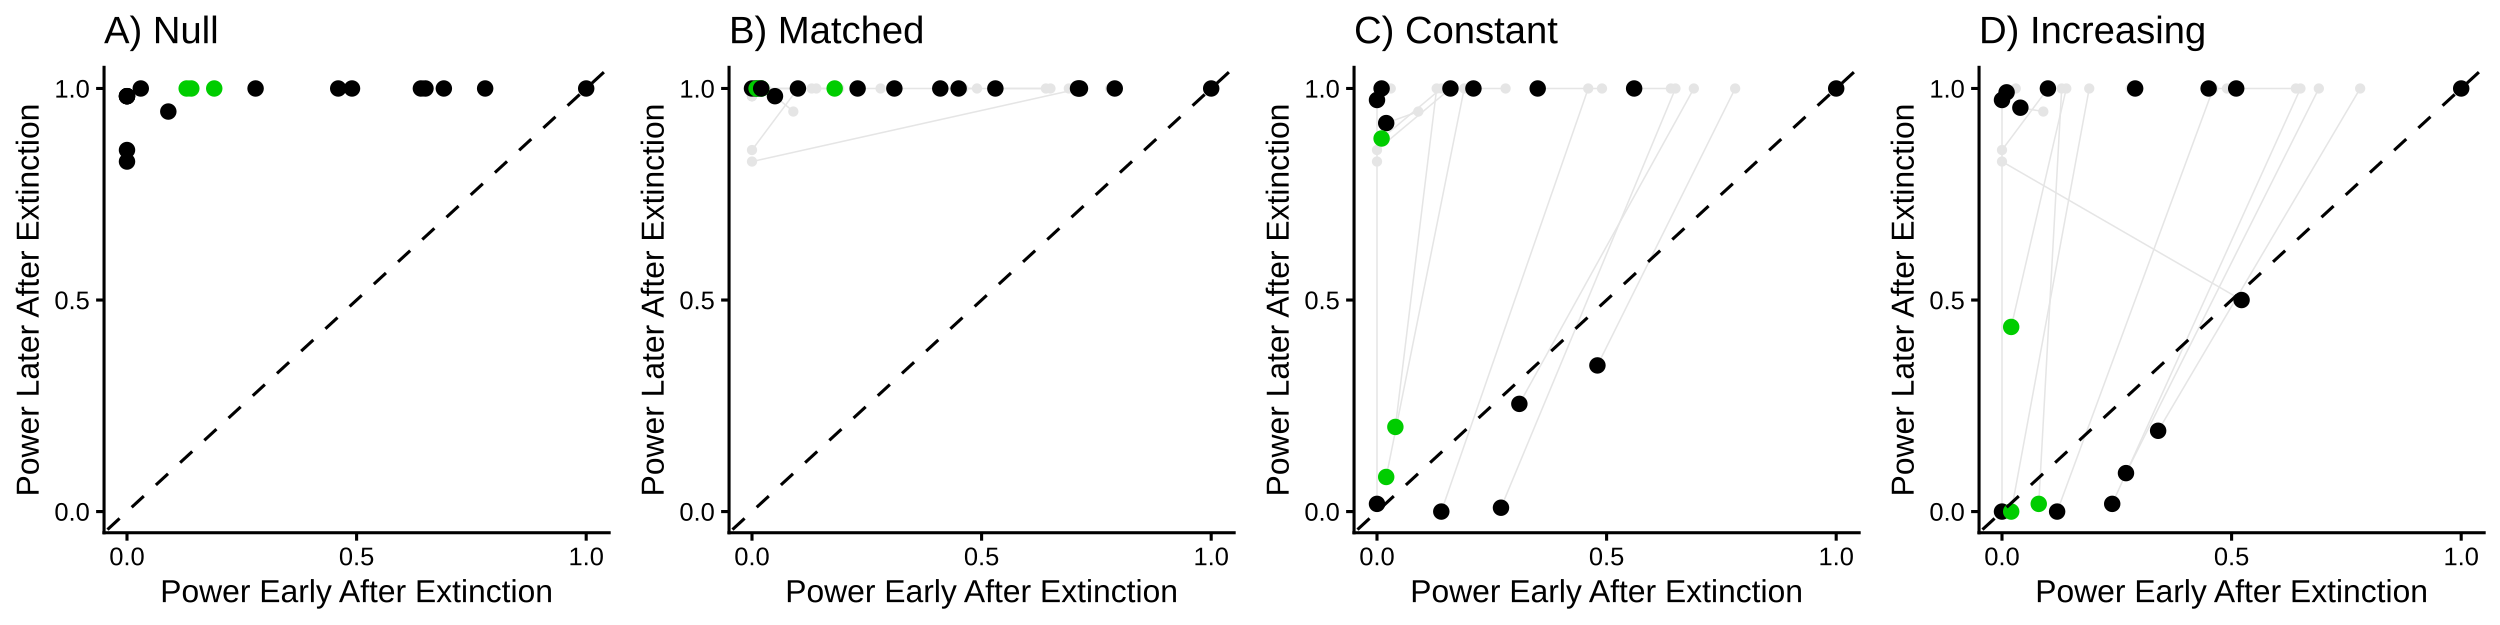
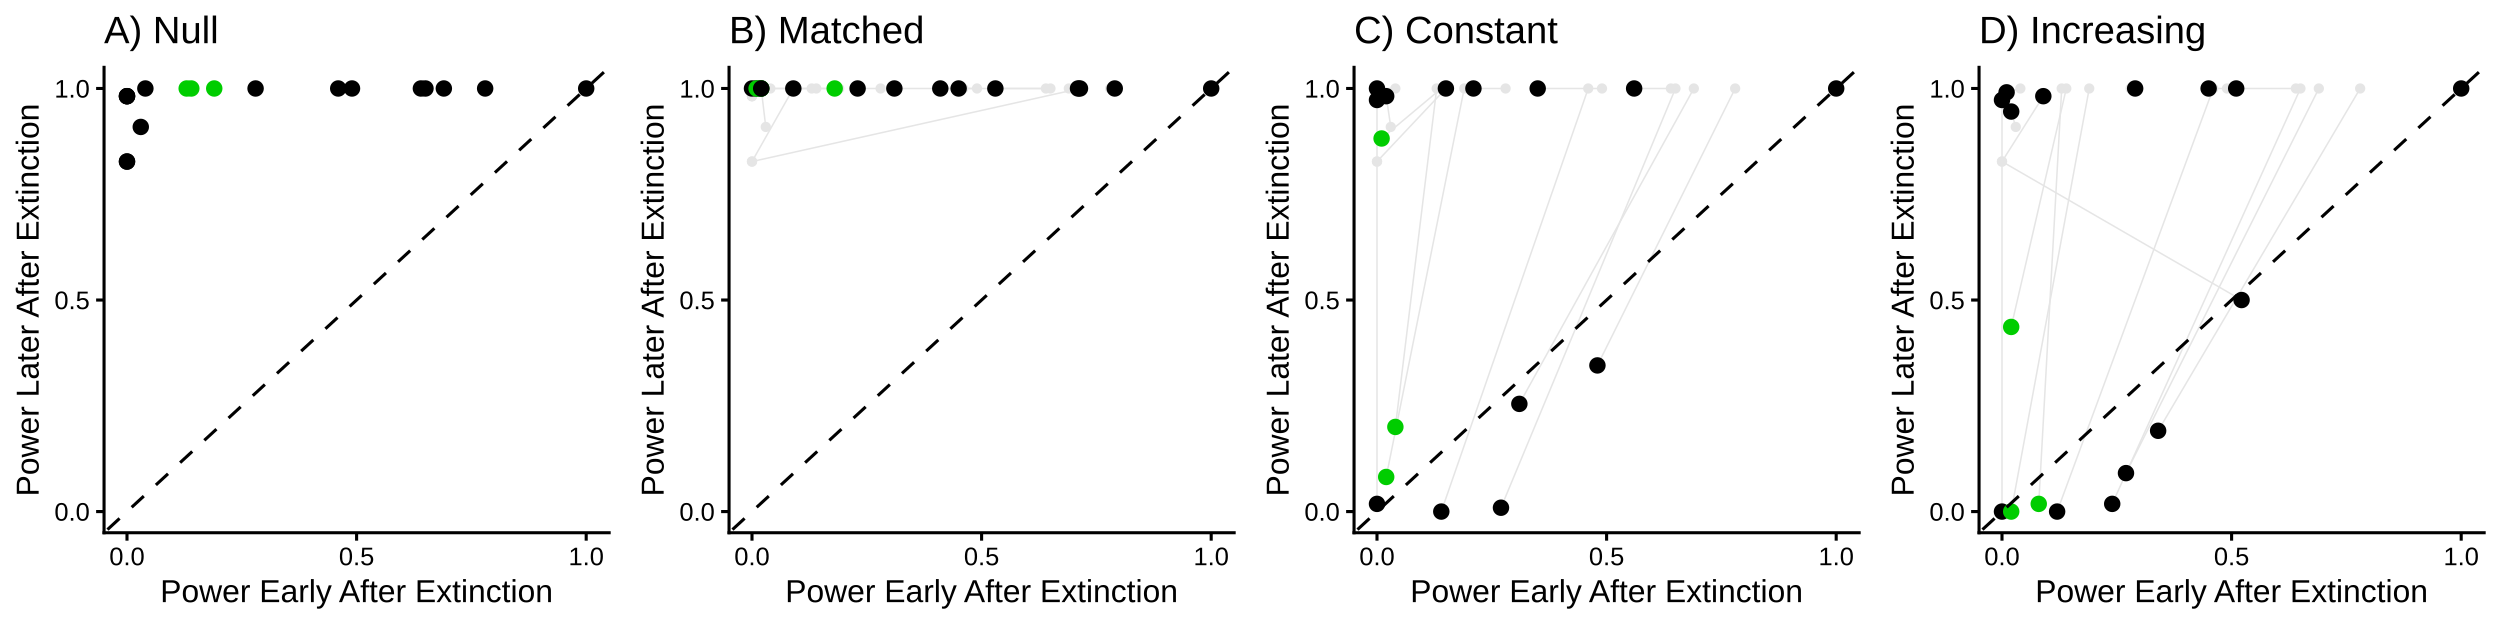
<svg xmlns="http://www.w3.org/2000/svg" width="864.00pt" height="216.00pt" viewBox="0 0 864.00 216.00">
  <g class="svglite">
    <defs>
      <style type="text/css">
    .svglite line, .svglite polyline, .svglite polygon, .svglite path, .svglite rect, .svglite circle {
      fill: none;
      stroke: #000000;
      stroke-linecap: round;
      stroke-linejoin: round;
      stroke-miterlimit: 10.00;
    }
    .svglite text {
      white-space: pre;
    }
    .svglite g.glyphgroup path {
      fill: inherit;
      stroke: none;
    }
  </style>
    </defs>
    <rect width="100%" height="100%" style="stroke: none; fill: none;" />
    <defs>
      <clipPath id="cpMC4wMHw4NjQuMDB8MC4wMHwyMTYuMDA=">
        <rect x="0.00" y="0.00" width="864.00" height="216.00" />
      </clipPath>
    </defs>
    <g clip-path="url(#cpMC4wMHw4NjQuMDB8MC4wMHwyMTYuMDA=)">
</g>
    <defs>
      <clipPath id="cpMC4wMHwyMTYuMDB8MC4wMHwyMTYuMDA=">
        <rect x="0" y="0.00" width="216.00" height="216.00" />
      </clipPath>
    </defs>
    <g clip-path="url(#cpMC4wMHwyMTYuMDB8MC4wMHwyMTYuMDA=)">
      <rect x="0" y="0.00" width="216.00" height="216.00" style="stroke-width: 1.07; stroke: #FFFFFF; fill: #FFFFFF;" />
    </g>
    <g clip-path="url(#cpMC4wMHw4NjQuMDB8MC4wMHwyMTYuMDA=)">
</g>
    <defs>
      <clipPath id="cpMzUuOTZ8MjEwLjUyfDIzLjI3fDE4NC4xMQ==">
        <rect x="35.96" y="23.27" width="174.56" height="160.85" />
      </clipPath>
    </defs>
    <g clip-path="url(#cpMzUuOTZ8MjEwLjUyfDIzLjI3fDE4NC4xMQ==)">
      <rect x="35.96" y="23.27" width="174.56" height="160.85" style="stroke-width: 1.07; stroke: none; fill: #FFFFFF;" />
      <circle cx="43.89" cy="33.24" r="2.49" style="stroke-width: 0.71; fill: #000000;" />
      <circle cx="121.65" cy="30.58" r="2.49" style="stroke-width: 0.71; fill: #000000;" />
      <circle cx="88.33" cy="30.58" r="2.49" style="stroke-width: 0.71; fill: #000000;" />
      <circle cx="145.46" cy="30.58" r="2.49" style="stroke-width: 0.71; fill: #000000;" />
      <circle cx="64.52" cy="30.58" r="2.49" style="stroke-width: 0.71; stroke: #00CD00; fill: #00CD00;" />
      <circle cx="43.89" cy="55.83" r="2.49" style="stroke-width: 0.71; fill: #000000;" />
-       <circle cx="58.17" cy="38.55" r="2.49" style="stroke-width: 0.71; fill: #000000;" />
+       <circle cx="48.65" cy="43.87" r="2.49" style="stroke-width: 0.71; fill: #000000;" />
      <circle cx="43.89" cy="33.24" r="2.49" style="stroke-width: 0.71; fill: #000000;" />
      <circle cx="43.89" cy="33.24" r="2.49" style="stroke-width: 0.71; fill: #000000;" />
      <circle cx="74.04" cy="30.58" r="2.49" style="stroke-width: 0.71; stroke: #00CD00; fill: #00CD00;" />
      <circle cx="153.39" cy="30.58" r="2.49" style="stroke-width: 0.71; fill: #000000;" />
      <circle cx="147.04" cy="30.58" r="2.49" style="stroke-width: 0.71; fill: #000000;" />
      <circle cx="116.89" cy="30.58" r="2.49" style="stroke-width: 0.71; fill: #000000;" />
      <circle cx="167.67" cy="30.58" r="2.49" style="stroke-width: 0.71; fill: #000000;" />
      <circle cx="202.59" cy="30.58" r="2.49" style="stroke-width: 0.71; fill: #000000;" />
      <circle cx="66.11" cy="30.58" r="2.49" style="stroke-width: 0.71; stroke: #00CD00; fill: #00CD00;" />
-       <circle cx="48.65" cy="30.58" r="2.49" style="stroke-width: 0.71; fill: #000000;" />
-       <circle cx="43.89" cy="51.85" r="2.49" style="stroke-width: 0.71; fill: #000000;" />
+       <circle cx="50.24" cy="30.58" r="2.49" style="stroke-width: 0.71; fill: #000000;" />
+       <circle cx="43.89" cy="55.83" r="2.49" style="stroke-width: 0.71; fill: #000000;" />
      <line x1="-138.61" y1="344.96" x2="385.08" y2="-137.58" style="stroke-width: 1.07; stroke-dasharray: 5.69,5.69; stroke-linecap: butt;" />
    </g>
    <g clip-path="url(#cpMC4wMHw4NjQuMDB8MC4wMHwyMTYuMDA=)">
      <polyline points="35.96,184.11 35.96,23.27 " style="stroke-width: 1.07; stroke-linecap: square;" />
      <text x="31.03" y="179.95" text-anchor="end" style="font-size: 8.80px; font-family: &quot;Arial&quot;;" textLength="12.22px" lengthAdjust="spacingAndGlyphs">0.0</text>
      <text x="31.03" y="106.84" text-anchor="end" style="font-size: 8.80px; font-family: &quot;Arial&quot;;" textLength="12.22px" lengthAdjust="spacingAndGlyphs">0.5</text>
      <text x="31.03" y="33.73" text-anchor="end" style="font-size: 8.80px; font-family: &quot;Arial&quot;;" textLength="12.22px" lengthAdjust="spacingAndGlyphs">1.0</text>
      <polyline points="33.22,176.80 35.96,176.80 " style="stroke-width: 1.07; stroke-linecap: butt;" />
      <polyline points="33.22,103.69 35.96,103.69 " style="stroke-width: 1.07; stroke-linecap: butt;" />
      <polyline points="33.22,30.58 35.96,30.58 " style="stroke-width: 1.07; stroke-linecap: butt;" />
      <polyline points="35.96,184.11 210.52,184.11 " style="stroke-width: 1.07; stroke-linecap: square;" />
      <polyline points="43.89,186.85 43.89,184.11 " style="stroke-width: 1.07; stroke-linecap: butt;" />
      <polyline points="123.24,186.85 123.24,184.11 " style="stroke-width: 1.07; stroke-linecap: butt;" />
      <polyline points="202.59,186.85 202.59,184.11 " style="stroke-width: 1.07; stroke-linecap: butt;" />
      <text x="43.89" y="195.34" text-anchor="middle" style="font-size: 8.80px; font-family: &quot;Arial&quot;;" textLength="12.22px" lengthAdjust="spacingAndGlyphs">0.0</text>
      <text x="123.24" y="195.34" text-anchor="middle" style="font-size: 8.80px; font-family: &quot;Arial&quot;;" textLength="12.22px" lengthAdjust="spacingAndGlyphs">0.5</text>
      <text x="202.59" y="195.34" text-anchor="middle" style="font-size: 8.80px; font-family: &quot;Arial&quot;;" textLength="12.22px" lengthAdjust="spacingAndGlyphs">1.0</text>
      <text x="123.24" y="208.10" text-anchor="middle" style="font-size: 11.00px; font-family: &quot;Arial&quot;;" textLength="135.80px" lengthAdjust="spacingAndGlyphs">Power Early After Extinction</text>
      <text transform="translate(13.36,103.69) rotate(-90)" text-anchor="middle" style="font-size: 11.00px; font-family: &quot;Arial&quot;;" textLength="135.83px" lengthAdjust="spacingAndGlyphs">Power Later After Extinction</text>
      <text x="35.96" y="14.93" style="font-size: 13.20px; font-family: &quot;Arial&quot;;" textLength="39.58px" lengthAdjust="spacingAndGlyphs">A) Null</text>
    </g>
    <defs>
      <clipPath id="cpMjE2LjAwfDQzMi4wMHwwLjAwfDIxNi4wMA==">
        <rect x="216.00" y="0.00" width="216.00" height="216.00" />
      </clipPath>
    </defs>
    <g clip-path="url(#cpMjE2LjAwfDQzMi4wMHwwLjAwfDIxNi4wMA==)">
      <rect x="216.00" y="0.00" width="216.00" height="216.00" style="stroke-width: 1.07; stroke: #FFFFFF; fill: #FFFFFF;" />
    </g>
    <g clip-path="url(#cpMC4wMHw4NjQuMDB8MC4wMHwyMTYuMDA=)">
</g>
    <defs>
      <clipPath id="cpMjUxLjk2fDQyNi41MnwyMy4yN3wxODQuMTE=">
        <rect x="251.96" y="23.27" width="174.56" height="160.85" />
      </clipPath>
    </defs>
    <g clip-path="url(#cpMjUxLjk2fDQyNi41MnwyMy4yN3wxODQuMTE=)">
      <rect x="251.96" y="23.27" width="174.56" height="160.85" style="stroke-width: 1.07; stroke: none; fill: #FFFFFF;" />
      <line x1="337.65" y1="30.58" x2="324.96" y2="30.58" style="stroke-width: 0.53; stroke: #E5E5E5; stroke-linecap: butt;" />
      <line x1="304.33" y1="30.58" x2="296.39" y2="30.58" style="stroke-width: 0.53; stroke: #E5E5E5; stroke-linecap: butt;" />
      <line x1="361.46" y1="30.58" x2="331.30" y2="30.58" style="stroke-width: 0.53; stroke: #E5E5E5; stroke-linecap: butt;" />
      <line x1="280.52" y1="30.58" x2="288.46" y2="30.58" style="stroke-width: 0.53; stroke: #E5E5E5; stroke-linecap: butt;" />
      <line x1="259.89" y1="55.83" x2="373.24" y2="30.58" style="stroke-width: 0.53; stroke: #E5E5E5; stroke-linecap: butt;" />
-       <line x1="274.17" y1="38.55" x2="267.83" y2="33.24" style="stroke-width: 0.53; stroke: #E5E5E5; stroke-linecap: butt;" />
+       <line x1="264.65" y1="43.87" x2="263.07" y2="30.58" style="stroke-width: 0.53; stroke: #E5E5E5; stroke-linecap: butt;" />
      <line x1="259.89" y1="33.24" x2="261.48" y2="30.58" style="stroke-width: 0.53; stroke: #E5E5E5; stroke-linecap: butt;" />
      <line x1="259.89" y1="33.24" x2="259.89" y2="30.58" style="stroke-width: 0.53; stroke: #E5E5E5; stroke-linecap: butt;" />
      <line x1="290.04" y1="30.58" x2="263.07" y2="30.58" style="stroke-width: 0.53; stroke: #E5E5E5; stroke-linecap: butt;" />
      <line x1="369.39" y1="30.58" x2="372.56" y2="30.58" style="stroke-width: 0.53; stroke: #E5E5E5; stroke-linecap: butt;" />
      <line x1="363.04" y1="30.58" x2="344.00" y2="30.58" style="stroke-width: 0.53; stroke: #E5E5E5; stroke-linecap: butt;" />
      <line x1="332.89" y1="30.58" x2="309.09" y2="30.58" style="stroke-width: 0.53; stroke: #E5E5E5; stroke-linecap: butt;" />
      <line x1="383.67" y1="30.58" x2="385.26" y2="30.58" style="stroke-width: 0.53; stroke: #E5E5E5; stroke-linecap: butt;" />
      <line x1="418.59" y1="30.58" x2="418.59" y2="30.58" style="stroke-width: 0.53; stroke: #E5E5E5; stroke-linecap: butt;" />
      <line x1="282.11" y1="30.58" x2="261.48" y2="30.58" style="stroke-width: 0.53; stroke: #E5E5E5; stroke-linecap: butt;" />
-       <line x1="264.65" y1="30.58" x2="263.07" y2="30.58" style="stroke-width: 0.53; stroke: #E5E5E5; stroke-linecap: butt;" />
-       <line x1="259.89" y1="51.85" x2="275.76" y2="30.58" style="stroke-width: 0.53; stroke: #E5E5E5; stroke-linecap: butt;" />
+       <line x1="266.24" y1="30.58" x2="263.07" y2="30.58" style="stroke-width: 0.53; stroke: #E5E5E5; stroke-linecap: butt;" />
+       <line x1="259.89" y1="55.83" x2="274.17" y2="30.58" style="stroke-width: 0.53; stroke: #E5E5E5; stroke-linecap: butt;" />
      <circle cx="259.89" cy="33.24" r="1.42" style="stroke-width: 0.71; stroke: #E5E5E5; fill: #E5E5E5;" />
      <circle cx="337.65" cy="30.58" r="1.42" style="stroke-width: 0.71; stroke: #E5E5E5; fill: #E5E5E5;" />
      <circle cx="304.33" cy="30.58" r="1.42" style="stroke-width: 0.71; stroke: #E5E5E5; fill: #E5E5E5;" />
      <circle cx="361.46" cy="30.58" r="1.42" style="stroke-width: 0.71; stroke: #E5E5E5; fill: #E5E5E5;" />
      <circle cx="280.52" cy="30.58" r="1.42" style="stroke-width: 0.71; stroke: #E5E5E5; fill: #E5E5E5;" />
      <circle cx="259.89" cy="55.83" r="1.42" style="stroke-width: 0.71; stroke: #E5E5E5; fill: #E5E5E5;" />
-       <circle cx="274.17" cy="38.55" r="1.42" style="stroke-width: 0.71; stroke: #E5E5E5; fill: #E5E5E5;" />
+       <circle cx="264.65" cy="43.87" r="1.42" style="stroke-width: 0.71; stroke: #E5E5E5; fill: #E5E5E5;" />
      <circle cx="259.89" cy="33.24" r="1.42" style="stroke-width: 0.71; stroke: #E5E5E5; fill: #E5E5E5;" />
      <circle cx="259.89" cy="33.24" r="1.42" style="stroke-width: 0.71; stroke: #E5E5E5; fill: #E5E5E5;" />
      <circle cx="290.04" cy="30.58" r="1.42" style="stroke-width: 0.71; stroke: #E5E5E5; fill: #E5E5E5;" />
      <circle cx="369.39" cy="30.58" r="1.42" style="stroke-width: 0.71; stroke: #E5E5E5; fill: #E5E5E5;" />
      <circle cx="363.04" cy="30.58" r="1.42" style="stroke-width: 0.71; stroke: #E5E5E5; fill: #E5E5E5;" />
      <circle cx="332.89" cy="30.58" r="1.42" style="stroke-width: 0.71; stroke: #E5E5E5; fill: #E5E5E5;" />
      <circle cx="383.67" cy="30.58" r="1.42" style="stroke-width: 0.71; stroke: #E5E5E5; fill: #E5E5E5;" />
      <circle cx="418.59" cy="30.58" r="1.42" style="stroke-width: 0.71; stroke: #E5E5E5; fill: #E5E5E5;" />
      <circle cx="282.11" cy="30.58" r="1.42" style="stroke-width: 0.71; stroke: #E5E5E5; fill: #E5E5E5;" />
-       <circle cx="264.65" cy="30.58" r="1.42" style="stroke-width: 0.71; stroke: #E5E5E5; fill: #E5E5E5;" />
-       <circle cx="259.89" cy="51.85" r="1.42" style="stroke-width: 0.71; stroke: #E5E5E5; fill: #E5E5E5;" />
+       <circle cx="266.24" cy="30.58" r="1.42" style="stroke-width: 0.71; stroke: #E5E5E5; fill: #E5E5E5;" />
+       <circle cx="259.89" cy="55.83" r="1.42" style="stroke-width: 0.71; stroke: #E5E5E5; fill: #E5E5E5;" />
      <circle cx="324.96" cy="30.58" r="2.49" style="stroke-width: 0.71; fill: #000000;" />
      <circle cx="296.39" cy="30.58" r="2.49" style="stroke-width: 0.71; fill: #000000;" />
      <circle cx="331.30" cy="30.58" r="2.49" style="stroke-width: 0.71; fill: #000000;" />
      <circle cx="288.46" cy="30.58" r="2.49" style="stroke-width: 0.71; stroke: #00CD00; fill: #00CD00;" />
      <circle cx="373.24" cy="30.58" r="2.49" style="stroke-width: 0.71; fill: #000000;" />
-       <circle cx="267.83" cy="33.24" r="2.49" style="stroke-width: 0.71; fill: #000000;" />
+       <circle cx="263.07" cy="30.58" r="2.49" style="stroke-width: 0.71; fill: #000000;" />
      <circle cx="261.48" cy="30.58" r="2.49" style="stroke-width: 0.71; fill: #000000;" />
      <circle cx="259.89" cy="30.58" r="2.49" style="stroke-width: 0.71; fill: #000000;" />
      <circle cx="263.07" cy="30.58" r="2.49" style="stroke-width: 0.71; stroke: #00CD00; fill: #00CD00;" />
      <circle cx="372.56" cy="30.58" r="2.49" style="stroke-width: 0.71; fill: #000000;" />
      <circle cx="344.00" cy="30.58" r="2.49" style="stroke-width: 0.71; fill: #000000;" />
      <circle cx="309.09" cy="30.58" r="2.49" style="stroke-width: 0.71; fill: #000000;" />
      <circle cx="385.26" cy="30.58" r="2.49" style="stroke-width: 0.71; fill: #000000;" />
      <circle cx="418.59" cy="30.58" r="2.49" style="stroke-width: 0.71; fill: #000000;" />
      <circle cx="261.48" cy="30.58" r="2.49" style="stroke-width: 0.71; stroke: #00CD00; fill: #00CD00;" />
      <circle cx="263.07" cy="30.58" r="2.49" style="stroke-width: 0.71; fill: #000000;" />
-       <circle cx="275.76" cy="30.58" r="2.49" style="stroke-width: 0.71; fill: #000000;" />
+       <circle cx="274.17" cy="30.58" r="2.49" style="stroke-width: 0.71; fill: #000000;" />
      <line x1="77.39" y1="344.96" x2="601.08" y2="-137.58" style="stroke-width: 1.07; stroke-dasharray: 5.69,5.69; stroke-linecap: butt;" />
    </g>
    <g clip-path="url(#cpMC4wMHw4NjQuMDB8MC4wMHwyMTYuMDA=)">
      <polyline points="251.96,184.11 251.96,23.27 " style="stroke-width: 1.07; stroke-linecap: square;" />
      <text x="247.03" y="179.95" text-anchor="end" style="font-size: 8.80px; font-family: &quot;Arial&quot;;" textLength="12.22px" lengthAdjust="spacingAndGlyphs">0.0</text>
      <text x="247.03" y="106.84" text-anchor="end" style="font-size: 8.80px; font-family: &quot;Arial&quot;;" textLength="12.22px" lengthAdjust="spacingAndGlyphs">0.5</text>
      <text x="247.03" y="33.73" text-anchor="end" style="font-size: 8.80px; font-family: &quot;Arial&quot;;" textLength="12.22px" lengthAdjust="spacingAndGlyphs">1.0</text>
      <polyline points="249.22,176.80 251.96,176.80 " style="stroke-width: 1.07; stroke-linecap: butt;" />
      <polyline points="249.22,103.69 251.96,103.69 " style="stroke-width: 1.07; stroke-linecap: butt;" />
      <polyline points="249.22,30.58 251.96,30.58 " style="stroke-width: 1.07; stroke-linecap: butt;" />
      <polyline points="251.96,184.11 426.52,184.11 " style="stroke-width: 1.07; stroke-linecap: square;" />
      <polyline points="259.89,186.85 259.89,184.11 " style="stroke-width: 1.07; stroke-linecap: butt;" />
      <polyline points="339.24,186.85 339.24,184.11 " style="stroke-width: 1.07; stroke-linecap: butt;" />
      <polyline points="418.59,186.85 418.59,184.11 " style="stroke-width: 1.07; stroke-linecap: butt;" />
      <text x="259.89" y="195.34" text-anchor="middle" style="font-size: 8.80px; font-family: &quot;Arial&quot;;" textLength="12.22px" lengthAdjust="spacingAndGlyphs">0.0</text>
      <text x="339.24" y="195.34" text-anchor="middle" style="font-size: 8.80px; font-family: &quot;Arial&quot;;" textLength="12.22px" lengthAdjust="spacingAndGlyphs">0.5</text>
      <text x="418.59" y="195.34" text-anchor="middle" style="font-size: 8.80px; font-family: &quot;Arial&quot;;" textLength="12.22px" lengthAdjust="spacingAndGlyphs">1.0</text>
      <text x="339.24" y="208.10" text-anchor="middle" style="font-size: 11.00px; font-family: &quot;Arial&quot;;" textLength="135.80px" lengthAdjust="spacingAndGlyphs">Power Early After Extinction</text>
      <text transform="translate(229.36,103.69) rotate(-90)" text-anchor="middle" style="font-size: 11.00px; font-family: &quot;Arial&quot;;" textLength="135.83px" lengthAdjust="spacingAndGlyphs">Power Later After Extinction</text>
      <text x="251.96" y="14.93" style="font-size: 13.20px; font-family: &quot;Arial&quot;;" textLength="67.39px" lengthAdjust="spacingAndGlyphs">B) Matched</text>
    </g>
    <defs>
      <clipPath id="cpNDMyLjAwfDY0OC4wMHwwLjAwfDIxNi4wMA==">
        <rect x="432.00" y="0.00" width="216.00" height="216.00" />
      </clipPath>
    </defs>
    <g clip-path="url(#cpNDMyLjAwfDY0OC4wMHwwLjAwfDIxNi4wMA==)">
      <rect x="432.00" y="0.00" width="216.00" height="216.00" style="stroke-width: 1.07; stroke: #FFFFFF; fill: #FFFFFF;" />
    </g>
    <g clip-path="url(#cpMC4wMHw4NjQuMDB8MC4wMHwyMTYuMDA=)">
</g>
    <defs>
      <clipPath id="cpNDY3Ljk2fDY0Mi41MnwyMy4yN3wxODQuMTE=">
        <rect x="467.96" y="23.27" width="174.56" height="160.85" />
      </clipPath>
    </defs>
    <g clip-path="url(#cpNDY3Ljk2fDY0Mi41MnwyMy4yN3wxODQuMTE=)">
      <rect x="467.96" y="23.27" width="174.56" height="160.85" style="stroke-width: 1.07; stroke: none; fill: #FFFFFF;" />
      <line x1="553.65" y1="30.58" x2="531.43" y2="30.58" style="stroke-width: 0.53; stroke: #E5E5E5; stroke-linecap: butt;" />
      <line x1="520.33" y1="30.58" x2="509.22" y2="30.58" style="stroke-width: 0.53; stroke: #E5E5E5; stroke-linecap: butt;" />
      <line x1="577.46" y1="30.58" x2="564.76" y2="30.58" style="stroke-width: 0.53; stroke: #E5E5E5; stroke-linecap: butt;" />
      <line x1="496.52" y1="30.58" x2="482.24" y2="147.55" style="stroke-width: 0.53; stroke: #E5E5E5; stroke-linecap: butt;" />
-       <line x1="490.17" y1="38.55" x2="479.07" y2="42.54" style="stroke-width: 0.53; stroke: #E5E5E5; stroke-linecap: butt;" />
+       <line x1="480.65" y1="43.87" x2="479.07" y2="33.24" style="stroke-width: 0.53; stroke: #E5E5E5; stroke-linecap: butt;" />
      <line x1="475.89" y1="33.24" x2="475.89" y2="174.14" style="stroke-width: 0.53; stroke: #E5E5E5; stroke-linecap: butt;" />
      <line x1="475.89" y1="33.24" x2="475.89" y2="34.56" style="stroke-width: 0.53; stroke: #E5E5E5; stroke-linecap: butt;" />
      <line x1="506.04" y1="30.58" x2="479.07" y2="164.84" style="stroke-width: 0.53; stroke: #E5E5E5; stroke-linecap: butt;" />
      <line x1="585.39" y1="30.58" x2="525.09" y2="139.58" style="stroke-width: 0.53; stroke: #E5E5E5; stroke-linecap: butt;" />
      <line x1="579.04" y1="30.58" x2="518.74" y2="175.47" style="stroke-width: 0.53; stroke: #E5E5E5; stroke-linecap: butt;" />
      <line x1="548.89" y1="30.58" x2="498.11" y2="176.80" style="stroke-width: 0.53; stroke: #E5E5E5; stroke-linecap: butt;" />
      <line x1="599.67" y1="30.58" x2="552.07" y2="126.29" style="stroke-width: 0.53; stroke: #E5E5E5; stroke-linecap: butt;" />
      <line x1="634.59" y1="30.58" x2="634.59" y2="30.58" style="stroke-width: 0.53; stroke: #E5E5E5; stroke-linecap: butt;" />
      <line x1="498.11" y1="30.58" x2="477.48" y2="47.86" style="stroke-width: 0.53; stroke: #E5E5E5; stroke-linecap: butt;" />
-       <line x1="480.65" y1="30.58" x2="477.48" y2="30.58" style="stroke-width: 0.53; stroke: #E5E5E5; stroke-linecap: butt;" />
-       <line x1="475.89" y1="51.85" x2="501.28" y2="30.58" style="stroke-width: 0.53; stroke: #E5E5E5; stroke-linecap: butt;" />
+       <line x1="482.24" y1="30.58" x2="475.89" y2="30.58" style="stroke-width: 0.53; stroke: #E5E5E5; stroke-linecap: butt;" />
+       <line x1="475.89" y1="55.83" x2="499.70" y2="30.58" style="stroke-width: 0.53; stroke: #E5E5E5; stroke-linecap: butt;" />
      <circle cx="475.89" cy="33.24" r="1.42" style="stroke-width: 0.71; stroke: #E5E5E5; fill: #E5E5E5;" />
      <circle cx="553.65" cy="30.58" r="1.42" style="stroke-width: 0.71; stroke: #E5E5E5; fill: #E5E5E5;" />
      <circle cx="520.33" cy="30.58" r="1.42" style="stroke-width: 0.71; stroke: #E5E5E5; fill: #E5E5E5;" />
      <circle cx="577.46" cy="30.58" r="1.42" style="stroke-width: 0.71; stroke: #E5E5E5; fill: #E5E5E5;" />
      <circle cx="496.52" cy="30.58" r="1.42" style="stroke-width: 0.71; stroke: #E5E5E5; fill: #E5E5E5;" />
      <circle cx="475.89" cy="55.83" r="1.42" style="stroke-width: 0.71; stroke: #E5E5E5; fill: #E5E5E5;" />
-       <circle cx="490.17" cy="38.55" r="1.42" style="stroke-width: 0.71; stroke: #E5E5E5; fill: #E5E5E5;" />
+       <circle cx="480.65" cy="43.87" r="1.42" style="stroke-width: 0.71; stroke: #E5E5E5; fill: #E5E5E5;" />
      <circle cx="475.89" cy="33.24" r="1.42" style="stroke-width: 0.71; stroke: #E5E5E5; fill: #E5E5E5;" />
      <circle cx="475.89" cy="33.24" r="1.42" style="stroke-width: 0.71; stroke: #E5E5E5; fill: #E5E5E5;" />
      <circle cx="506.04" cy="30.58" r="1.42" style="stroke-width: 0.71; stroke: #E5E5E5; fill: #E5E5E5;" />
      <circle cx="585.39" cy="30.58" r="1.42" style="stroke-width: 0.71; stroke: #E5E5E5; fill: #E5E5E5;" />
      <circle cx="579.04" cy="30.58" r="1.42" style="stroke-width: 0.71; stroke: #E5E5E5; fill: #E5E5E5;" />
      <circle cx="548.89" cy="30.58" r="1.42" style="stroke-width: 0.71; stroke: #E5E5E5; fill: #E5E5E5;" />
      <circle cx="599.67" cy="30.58" r="1.42" style="stroke-width: 0.71; stroke: #E5E5E5; fill: #E5E5E5;" />
      <circle cx="634.59" cy="30.58" r="1.42" style="stroke-width: 0.71; stroke: #E5E5E5; fill: #E5E5E5;" />
      <circle cx="498.11" cy="30.58" r="1.42" style="stroke-width: 0.71; stroke: #E5E5E5; fill: #E5E5E5;" />
-       <circle cx="480.65" cy="30.58" r="1.42" style="stroke-width: 0.71; stroke: #E5E5E5; fill: #E5E5E5;" />
-       <circle cx="475.89" cy="51.85" r="1.42" style="stroke-width: 0.71; stroke: #E5E5E5; fill: #E5E5E5;" />
+       <circle cx="482.24" cy="30.58" r="1.42" style="stroke-width: 0.71; stroke: #E5E5E5; fill: #E5E5E5;" />
+       <circle cx="475.89" cy="55.83" r="1.42" style="stroke-width: 0.71; stroke: #E5E5E5; fill: #E5E5E5;" />
      <circle cx="531.43" cy="30.58" r="2.49" style="stroke-width: 0.71; fill: #000000;" />
      <circle cx="509.22" cy="30.58" r="2.49" style="stroke-width: 0.71; fill: #000000;" />
      <circle cx="564.76" cy="30.58" r="2.49" style="stroke-width: 0.71; fill: #000000;" />
      <circle cx="482.24" cy="147.55" r="2.49" style="stroke-width: 0.71; stroke: #00CD00; fill: #00CD00;" />
-       <circle cx="479.07" cy="42.54" r="2.49" style="stroke-width: 0.71; fill: #000000;" />
+       <circle cx="479.07" cy="33.24" r="2.49" style="stroke-width: 0.71; fill: #000000;" />
      <circle cx="475.89" cy="174.14" r="2.49" style="stroke-width: 0.71; fill: #000000;" />
      <circle cx="475.89" cy="34.56" r="2.49" style="stroke-width: 0.71; fill: #000000;" />
      <circle cx="479.07" cy="164.84" r="2.49" style="stroke-width: 0.71; stroke: #00CD00; fill: #00CD00;" />
      <circle cx="525.09" cy="139.58" r="2.49" style="stroke-width: 0.71; fill: #000000;" />
      <circle cx="518.74" cy="175.47" r="2.49" style="stroke-width: 0.71; fill: #000000;" />
      <circle cx="498.11" cy="176.80" r="2.49" style="stroke-width: 0.71; fill: #000000;" />
      <circle cx="552.07" cy="126.29" r="2.49" style="stroke-width: 0.71; fill: #000000;" />
      <circle cx="634.59" cy="30.58" r="2.49" style="stroke-width: 0.71; fill: #000000;" />
      <circle cx="477.48" cy="47.86" r="2.49" style="stroke-width: 0.71; stroke: #00CD00; fill: #00CD00;" />
-       <circle cx="477.48" cy="30.58" r="2.49" style="stroke-width: 0.71; fill: #000000;" />
-       <circle cx="501.28" cy="30.58" r="2.49" style="stroke-width: 0.71; fill: #000000;" />
+       <circle cx="475.89" cy="30.58" r="2.49" style="stroke-width: 0.71; fill: #000000;" />
+       <circle cx="499.70" cy="30.58" r="2.49" style="stroke-width: 0.71; fill: #000000;" />
      <line x1="293.39" y1="344.96" x2="817.08" y2="-137.58" style="stroke-width: 1.07; stroke-dasharray: 5.69,5.69; stroke-linecap: butt;" />
    </g>
    <g clip-path="url(#cpMC4wMHw4NjQuMDB8MC4wMHwyMTYuMDA=)">
      <polyline points="467.96,184.11 467.96,23.27 " style="stroke-width: 1.07; stroke-linecap: square;" />
      <text x="463.03" y="179.95" text-anchor="end" style="font-size: 8.80px; font-family: &quot;Arial&quot;;" textLength="12.22px" lengthAdjust="spacingAndGlyphs">0.0</text>
      <text x="463.03" y="106.84" text-anchor="end" style="font-size: 8.80px; font-family: &quot;Arial&quot;;" textLength="12.22px" lengthAdjust="spacingAndGlyphs">0.5</text>
      <text x="463.03" y="33.73" text-anchor="end" style="font-size: 8.80px; font-family: &quot;Arial&quot;;" textLength="12.22px" lengthAdjust="spacingAndGlyphs">1.0</text>
      <polyline points="465.22,176.80 467.96,176.80 " style="stroke-width: 1.07; stroke-linecap: butt;" />
      <polyline points="465.22,103.69 467.96,103.69 " style="stroke-width: 1.07; stroke-linecap: butt;" />
      <polyline points="465.22,30.58 467.96,30.58 " style="stroke-width: 1.07; stroke-linecap: butt;" />
      <polyline points="467.96,184.11 642.52,184.11 " style="stroke-width: 1.07; stroke-linecap: square;" />
      <polyline points="475.89,186.85 475.89,184.11 " style="stroke-width: 1.07; stroke-linecap: butt;" />
      <polyline points="555.24,186.85 555.24,184.11 " style="stroke-width: 1.07; stroke-linecap: butt;" />
      <polyline points="634.59,186.85 634.59,184.11 " style="stroke-width: 1.07; stroke-linecap: butt;" />
      <text x="475.89" y="195.34" text-anchor="middle" style="font-size: 8.80px; font-family: &quot;Arial&quot;;" textLength="12.22px" lengthAdjust="spacingAndGlyphs">0.0</text>
      <text x="555.24" y="195.34" text-anchor="middle" style="font-size: 8.80px; font-family: &quot;Arial&quot;;" textLength="12.22px" lengthAdjust="spacingAndGlyphs">0.5</text>
      <text x="634.59" y="195.34" text-anchor="middle" style="font-size: 8.80px; font-family: &quot;Arial&quot;;" textLength="12.22px" lengthAdjust="spacingAndGlyphs">1.0</text>
      <text x="555.24" y="208.10" text-anchor="middle" style="font-size: 11.00px; font-family: &quot;Arial&quot;;" textLength="135.80px" lengthAdjust="spacingAndGlyphs">Power Early After Extinction</text>
      <text transform="translate(445.36,103.69) rotate(-90)" text-anchor="middle" style="font-size: 11.00px; font-family: &quot;Arial&quot;;" textLength="135.83px" lengthAdjust="spacingAndGlyphs">Power Later After Extinction</text>
      <text x="467.96" y="14.93" style="font-size: 13.20px; font-family: &quot;Arial&quot;;" textLength="70.33px" lengthAdjust="spacingAndGlyphs">C) Constant</text>
    </g>
    <defs>
      <clipPath id="cpNjQ4LjAwfDg2NC4wMHwwLjAwfDIxNi4wMA==">
        <rect x="648.00" y="0.00" width="216.00" height="216.00" />
      </clipPath>
    </defs>
    <g clip-path="url(#cpNjQ4LjAwfDg2NC4wMHwwLjAwfDIxNi4wMA==)">
      <rect x="648.00" y="0.00" width="216.00" height="216.00" style="stroke-width: 1.07; stroke: #FFFFFF; fill: #FFFFFF;" />
    </g>
    <g clip-path="url(#cpMC4wMHw4NjQuMDB8MC4wMHwyMTYuMDA=)">
</g>
    <defs>
      <clipPath id="cpNjgzLjk2fDg1OC41MnwyMy4yN3wxODQuMTE=">
        <rect x="683.96" y="23.27" width="174.56" height="160.85" />
      </clipPath>
    </defs>
    <g clip-path="url(#cpNjgzLjk2fDg1OC41MnwyMy4yN3wxODQuMTE=)">
      <rect x="683.96" y="23.27" width="174.56" height="160.85" style="stroke-width: 1.07; stroke: none; fill: #FFFFFF;" />
      <line x1="769.65" y1="30.58" x2="763.30" y2="30.58" style="stroke-width: 0.53; stroke: #E5E5E5; stroke-linecap: butt;" />
      <line x1="736.33" y1="30.58" x2="737.91" y2="30.58" style="stroke-width: 0.53; stroke: #E5E5E5; stroke-linecap: butt;" />
      <line x1="793.46" y1="30.58" x2="772.83" y2="30.58" style="stroke-width: 0.53; stroke: #E5E5E5; stroke-linecap: butt;" />
      <line x1="712.52" y1="30.58" x2="704.59" y2="174.14" style="stroke-width: 0.53; stroke: #E5E5E5; stroke-linecap: butt;" />
      <line x1="691.89" y1="55.83" x2="774.69" y2="103.69" style="stroke-width: 0.53; stroke: #E5E5E5; stroke-linecap: butt;" />
-       <line x1="706.17" y1="38.55" x2="698.24" y2="37.22" style="stroke-width: 0.53; stroke: #E5E5E5; stroke-linecap: butt;" />
+       <line x1="696.65" y1="43.87" x2="695.07" y2="38.55" style="stroke-width: 0.53; stroke: #E5E5E5; stroke-linecap: butt;" />
      <line x1="691.89" y1="33.24" x2="691.89" y2="176.80" style="stroke-width: 0.53; stroke: #E5E5E5; stroke-linecap: butt;" />
      <line x1="691.89" y1="33.24" x2="691.89" y2="34.56" style="stroke-width: 0.53; stroke: #E5E5E5; stroke-linecap: butt;" />
      <line x1="722.04" y1="30.58" x2="695.07" y2="176.80" style="stroke-width: 0.53; stroke: #E5E5E5; stroke-linecap: butt;" />
      <line x1="801.39" y1="30.58" x2="734.74" y2="163.51" style="stroke-width: 0.53; stroke: #E5E5E5; stroke-linecap: butt;" />
      <line x1="795.04" y1="30.58" x2="729.98" y2="174.14" style="stroke-width: 0.53; stroke: #E5E5E5; stroke-linecap: butt;" />
      <line x1="764.89" y1="30.58" x2="710.94" y2="176.80" style="stroke-width: 0.53; stroke: #E5E5E5; stroke-linecap: butt;" />
      <line x1="815.67" y1="30.58" x2="745.85" y2="148.88" style="stroke-width: 0.53; stroke: #E5E5E5; stroke-linecap: butt;" />
      <line x1="850.59" y1="30.58" x2="850.59" y2="30.58" style="stroke-width: 0.53; stroke: #E5E5E5; stroke-linecap: butt;" />
      <line x1="714.11" y1="30.58" x2="695.07" y2="112.99" style="stroke-width: 0.53; stroke: #E5E5E5; stroke-linecap: butt;" />
-       <line x1="696.65" y1="30.58" x2="693.48" y2="31.91" style="stroke-width: 0.53; stroke: #E5E5E5; stroke-linecap: butt;" />
-       <line x1="691.89" y1="51.85" x2="707.76" y2="30.58" style="stroke-width: 0.53; stroke: #E5E5E5; stroke-linecap: butt;" />
+       <line x1="698.24" y1="30.58" x2="693.48" y2="31.91" style="stroke-width: 0.53; stroke: #E5E5E5; stroke-linecap: butt;" />
+       <line x1="691.89" y1="55.83" x2="706.17" y2="33.24" style="stroke-width: 0.53; stroke: #E5E5E5; stroke-linecap: butt;" />
      <circle cx="691.89" cy="33.24" r="1.42" style="stroke-width: 0.71; stroke: #E5E5E5; fill: #E5E5E5;" />
      <circle cx="769.65" cy="30.58" r="1.42" style="stroke-width: 0.71; stroke: #E5E5E5; fill: #E5E5E5;" />
      <circle cx="736.33" cy="30.58" r="1.42" style="stroke-width: 0.71; stroke: #E5E5E5; fill: #E5E5E5;" />
      <circle cx="793.46" cy="30.58" r="1.42" style="stroke-width: 0.71; stroke: #E5E5E5; fill: #E5E5E5;" />
      <circle cx="712.52" cy="30.58" r="1.42" style="stroke-width: 0.71; stroke: #E5E5E5; fill: #E5E5E5;" />
      <circle cx="691.89" cy="55.83" r="1.42" style="stroke-width: 0.71; stroke: #E5E5E5; fill: #E5E5E5;" />
-       <circle cx="706.17" cy="38.55" r="1.42" style="stroke-width: 0.71; stroke: #E5E5E5; fill: #E5E5E5;" />
+       <circle cx="696.65" cy="43.87" r="1.42" style="stroke-width: 0.71; stroke: #E5E5E5; fill: #E5E5E5;" />
      <circle cx="691.89" cy="33.24" r="1.42" style="stroke-width: 0.71; stroke: #E5E5E5; fill: #E5E5E5;" />
      <circle cx="691.89" cy="33.24" r="1.42" style="stroke-width: 0.71; stroke: #E5E5E5; fill: #E5E5E5;" />
      <circle cx="722.04" cy="30.58" r="1.42" style="stroke-width: 0.71; stroke: #E5E5E5; fill: #E5E5E5;" />
      <circle cx="801.39" cy="30.58" r="1.42" style="stroke-width: 0.71; stroke: #E5E5E5; fill: #E5E5E5;" />
      <circle cx="795.04" cy="30.58" r="1.42" style="stroke-width: 0.71; stroke: #E5E5E5; fill: #E5E5E5;" />
      <circle cx="764.89" cy="30.58" r="1.42" style="stroke-width: 0.71; stroke: #E5E5E5; fill: #E5E5E5;" />
      <circle cx="815.67" cy="30.58" r="1.42" style="stroke-width: 0.71; stroke: #E5E5E5; fill: #E5E5E5;" />
      <circle cx="850.59" cy="30.58" r="1.42" style="stroke-width: 0.71; stroke: #E5E5E5; fill: #E5E5E5;" />
      <circle cx="714.11" cy="30.58" r="1.42" style="stroke-width: 0.71; stroke: #E5E5E5; fill: #E5E5E5;" />
-       <circle cx="696.65" cy="30.58" r="1.42" style="stroke-width: 0.71; stroke: #E5E5E5; fill: #E5E5E5;" />
-       <circle cx="691.89" cy="51.85" r="1.42" style="stroke-width: 0.71; stroke: #E5E5E5; fill: #E5E5E5;" />
+       <circle cx="698.24" cy="30.58" r="1.42" style="stroke-width: 0.71; stroke: #E5E5E5; fill: #E5E5E5;" />
+       <circle cx="691.89" cy="55.83" r="1.42" style="stroke-width: 0.71; stroke: #E5E5E5; fill: #E5E5E5;" />
      <circle cx="763.30" cy="30.58" r="2.49" style="stroke-width: 0.71; fill: #000000;" />
      <circle cx="737.91" cy="30.58" r="2.49" style="stroke-width: 0.71; fill: #000000;" />
      <circle cx="772.83" cy="30.58" r="2.49" style="stroke-width: 0.71; fill: #000000;" />
      <circle cx="704.59" cy="174.14" r="2.49" style="stroke-width: 0.71; stroke: #00CD00; fill: #00CD00;" />
      <circle cx="774.69" cy="103.69" r="2.49" style="stroke-width: 0.71; fill: #000000;" />
-       <circle cx="698.24" cy="37.22" r="2.49" style="stroke-width: 0.71; fill: #000000;" />
+       <circle cx="695.07" cy="38.55" r="2.49" style="stroke-width: 0.71; fill: #000000;" />
      <circle cx="691.89" cy="176.80" r="2.49" style="stroke-width: 0.71; fill: #000000;" />
      <circle cx="691.89" cy="34.56" r="2.49" style="stroke-width: 0.71; fill: #000000;" />
      <circle cx="695.07" cy="176.80" r="2.49" style="stroke-width: 0.71; stroke: #00CD00; fill: #00CD00;" />
      <circle cx="734.74" cy="163.51" r="2.49" style="stroke-width: 0.71; fill: #000000;" />
      <circle cx="729.98" cy="174.14" r="2.49" style="stroke-width: 0.71; fill: #000000;" />
      <circle cx="710.94" cy="176.80" r="2.49" style="stroke-width: 0.71; fill: #000000;" />
      <circle cx="745.85" cy="148.88" r="2.49" style="stroke-width: 0.71; fill: #000000;" />
      <circle cx="850.59" cy="30.58" r="2.49" style="stroke-width: 0.71; fill: #000000;" />
      <circle cx="695.07" cy="112.99" r="2.49" style="stroke-width: 0.71; stroke: #00CD00; fill: #00CD00;" />
      <circle cx="693.48" cy="31.91" r="2.49" style="stroke-width: 0.71; fill: #000000;" />
-       <circle cx="707.76" cy="30.58" r="2.49" style="stroke-width: 0.71; fill: #000000;" />
+       <circle cx="706.17" cy="33.24" r="2.49" style="stroke-width: 0.71; fill: #000000;" />
      <line x1="509.39" y1="344.96" x2="1033.08" y2="-137.58" style="stroke-width: 1.07; stroke-dasharray: 5.69,5.69; stroke-linecap: butt;" />
    </g>
    <g clip-path="url(#cpMC4wMHw4NjQuMDB8MC4wMHwyMTYuMDA=)">
      <polyline points="683.96,184.11 683.96,23.27 " style="stroke-width: 1.07; stroke-linecap: square;" />
      <text x="679.03" y="179.95" text-anchor="end" style="font-size: 8.80px; font-family: &quot;Arial&quot;;" textLength="12.22px" lengthAdjust="spacingAndGlyphs">0.0</text>
      <text x="679.03" y="106.84" text-anchor="end" style="font-size: 8.80px; font-family: &quot;Arial&quot;;" textLength="12.22px" lengthAdjust="spacingAndGlyphs">0.5</text>
      <text x="679.03" y="33.73" text-anchor="end" style="font-size: 8.80px; font-family: &quot;Arial&quot;;" textLength="12.22px" lengthAdjust="spacingAndGlyphs">1.0</text>
      <polyline points="681.22,176.80 683.96,176.80 " style="stroke-width: 1.07; stroke-linecap: butt;" />
      <polyline points="681.22,103.69 683.96,103.69 " style="stroke-width: 1.07; stroke-linecap: butt;" />
      <polyline points="681.22,30.58 683.96,30.58 " style="stroke-width: 1.07; stroke-linecap: butt;" />
      <polyline points="683.96,184.11 858.52,184.11 " style="stroke-width: 1.07; stroke-linecap: square;" />
      <polyline points="691.89,186.85 691.89,184.11 " style="stroke-width: 1.07; stroke-linecap: butt;" />
      <polyline points="771.24,186.85 771.24,184.11 " style="stroke-width: 1.07; stroke-linecap: butt;" />
      <polyline points="850.59,186.85 850.59,184.11 " style="stroke-width: 1.07; stroke-linecap: butt;" />
      <text x="691.89" y="195.34" text-anchor="middle" style="font-size: 8.80px; font-family: &quot;Arial&quot;;" textLength="12.22px" lengthAdjust="spacingAndGlyphs">0.0</text>
      <text x="771.24" y="195.34" text-anchor="middle" style="font-size: 8.80px; font-family: &quot;Arial&quot;;" textLength="12.22px" lengthAdjust="spacingAndGlyphs">0.5</text>
      <text x="850.59" y="195.34" text-anchor="middle" style="font-size: 8.80px; font-family: &quot;Arial&quot;;" textLength="12.22px" lengthAdjust="spacingAndGlyphs">1.0</text>
      <text x="771.24" y="208.10" text-anchor="middle" style="font-size: 11.00px; font-family: &quot;Arial&quot;;" textLength="135.80px" lengthAdjust="spacingAndGlyphs">Power Early After Extinction</text>
      <text transform="translate(661.36,103.69) rotate(-90)" text-anchor="middle" style="font-size: 11.00px; font-family: &quot;Arial&quot;;" textLength="135.83px" lengthAdjust="spacingAndGlyphs">Power Later After Extinction</text>
      <text x="683.96" y="14.93" style="font-size: 13.20px; font-family: &quot;Arial&quot;;" textLength="78.39px" lengthAdjust="spacingAndGlyphs">D) Increasing</text>
    </g>
  </g>
</svg>
